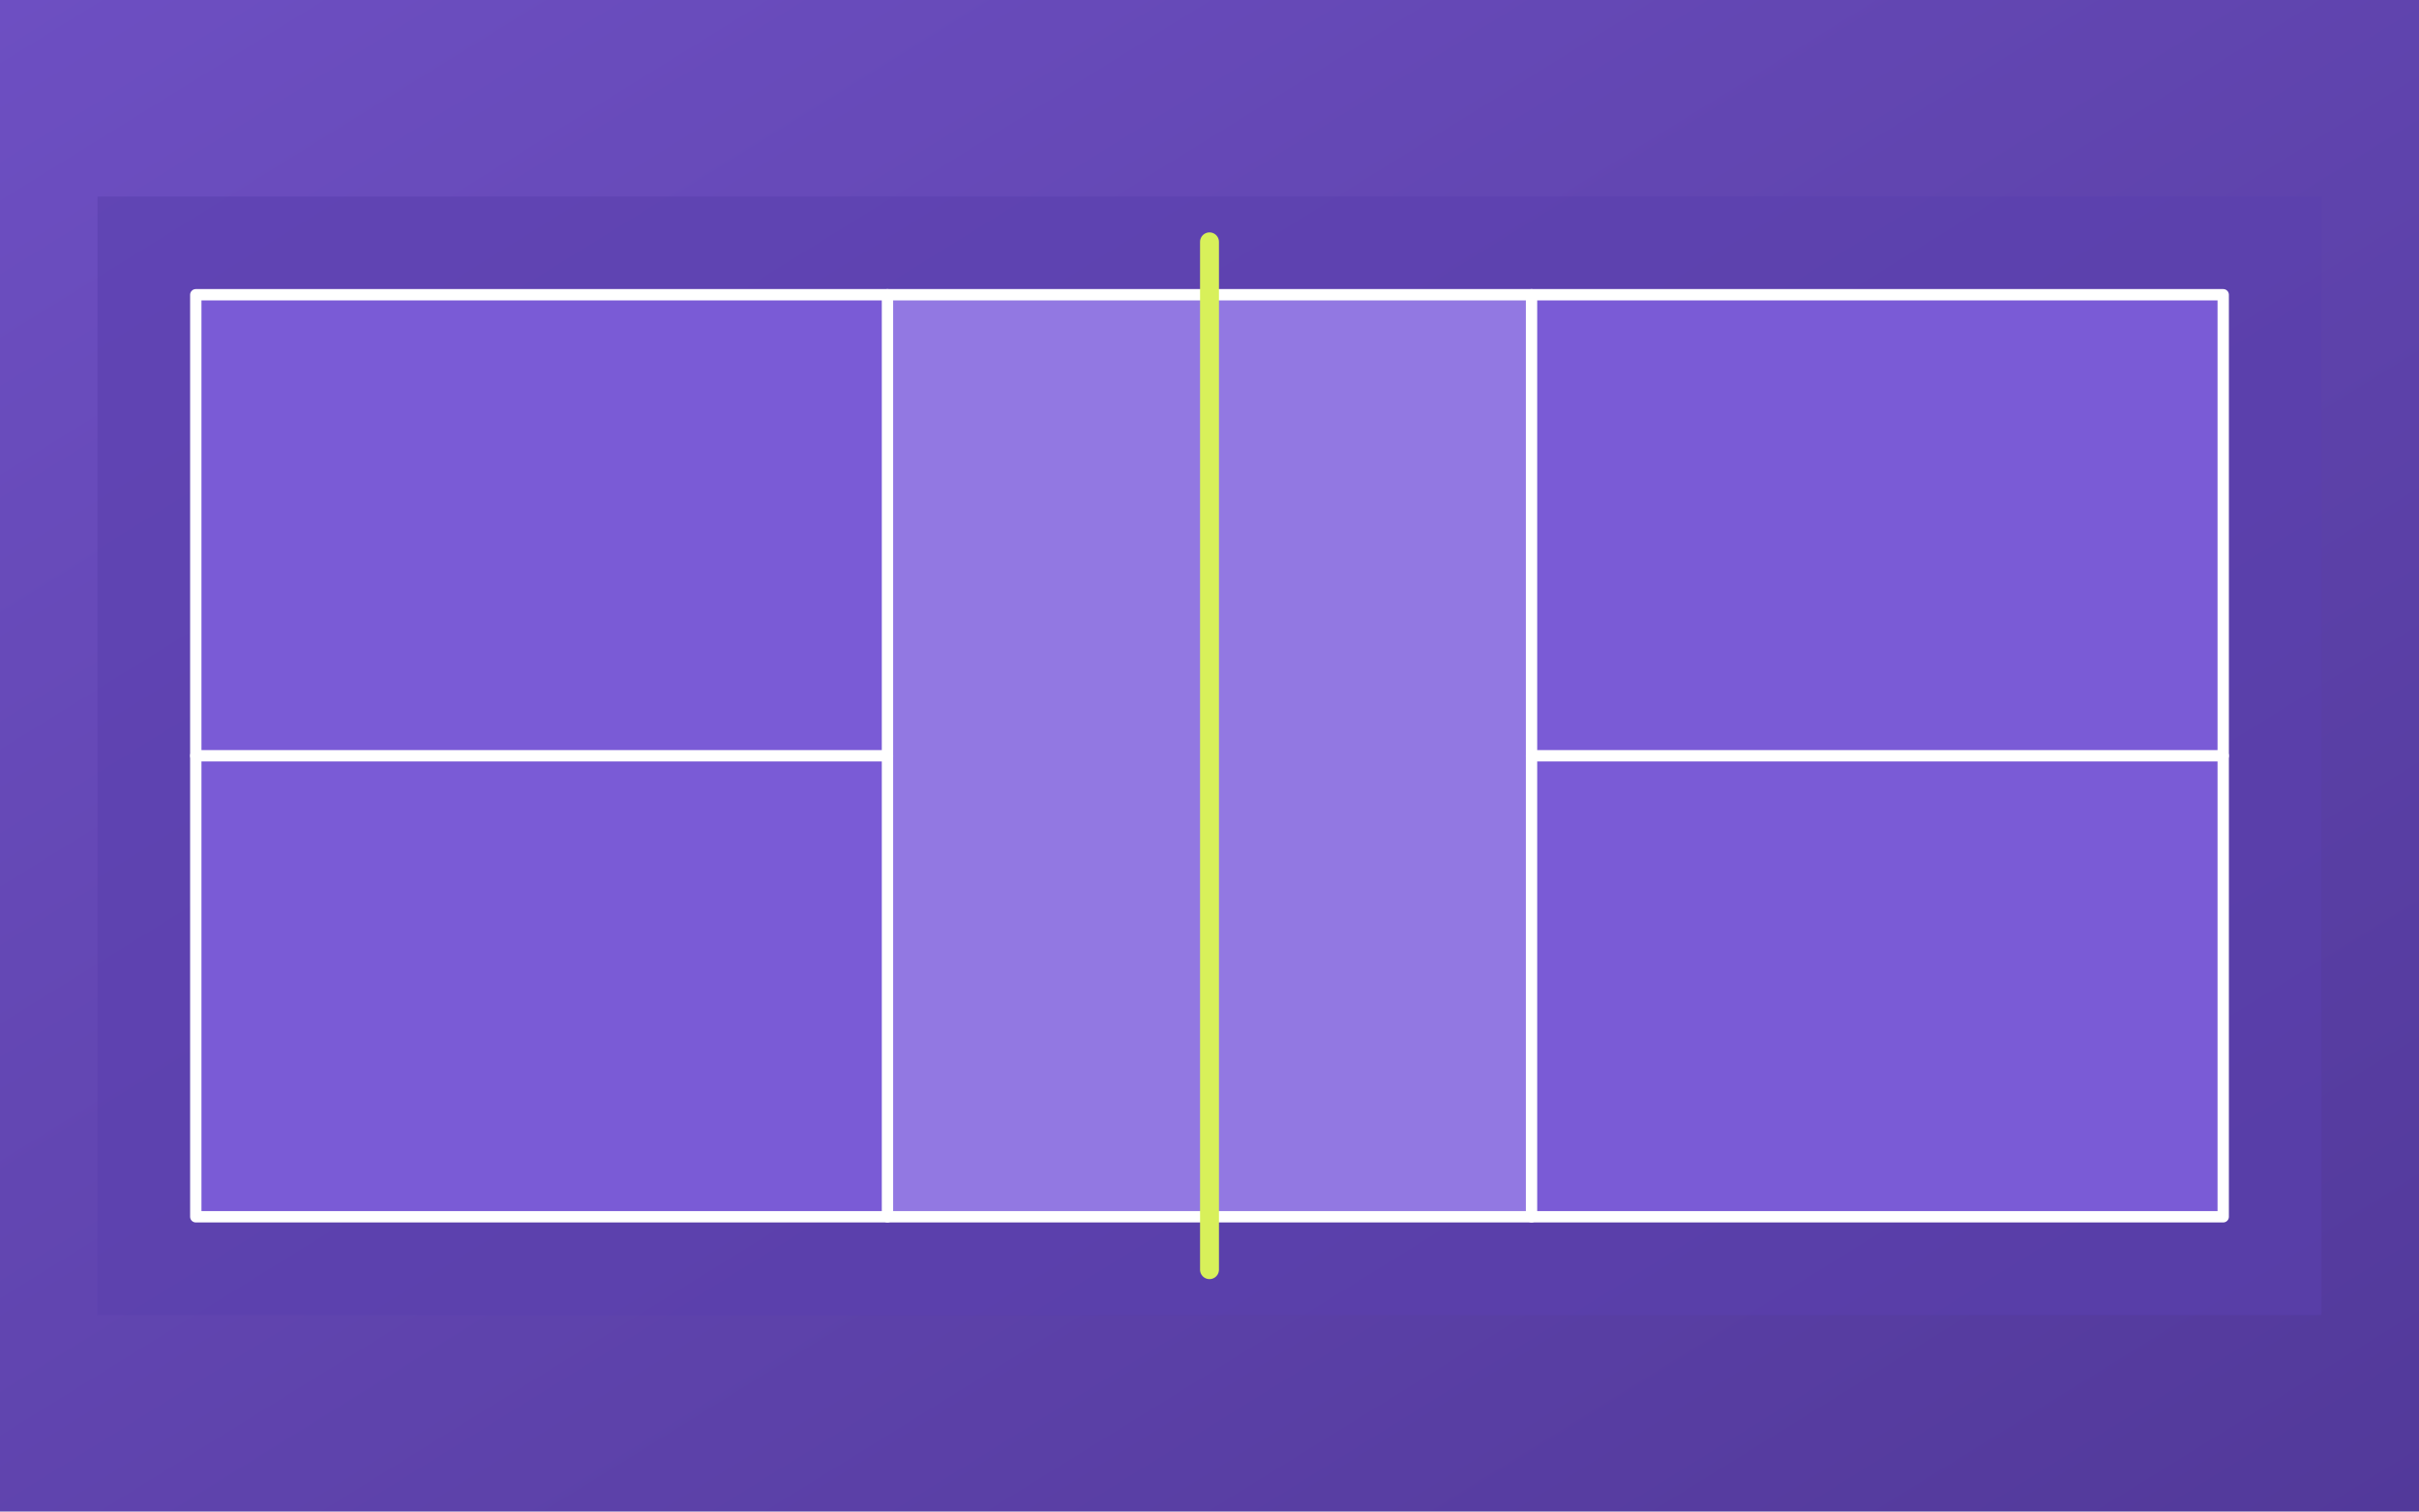
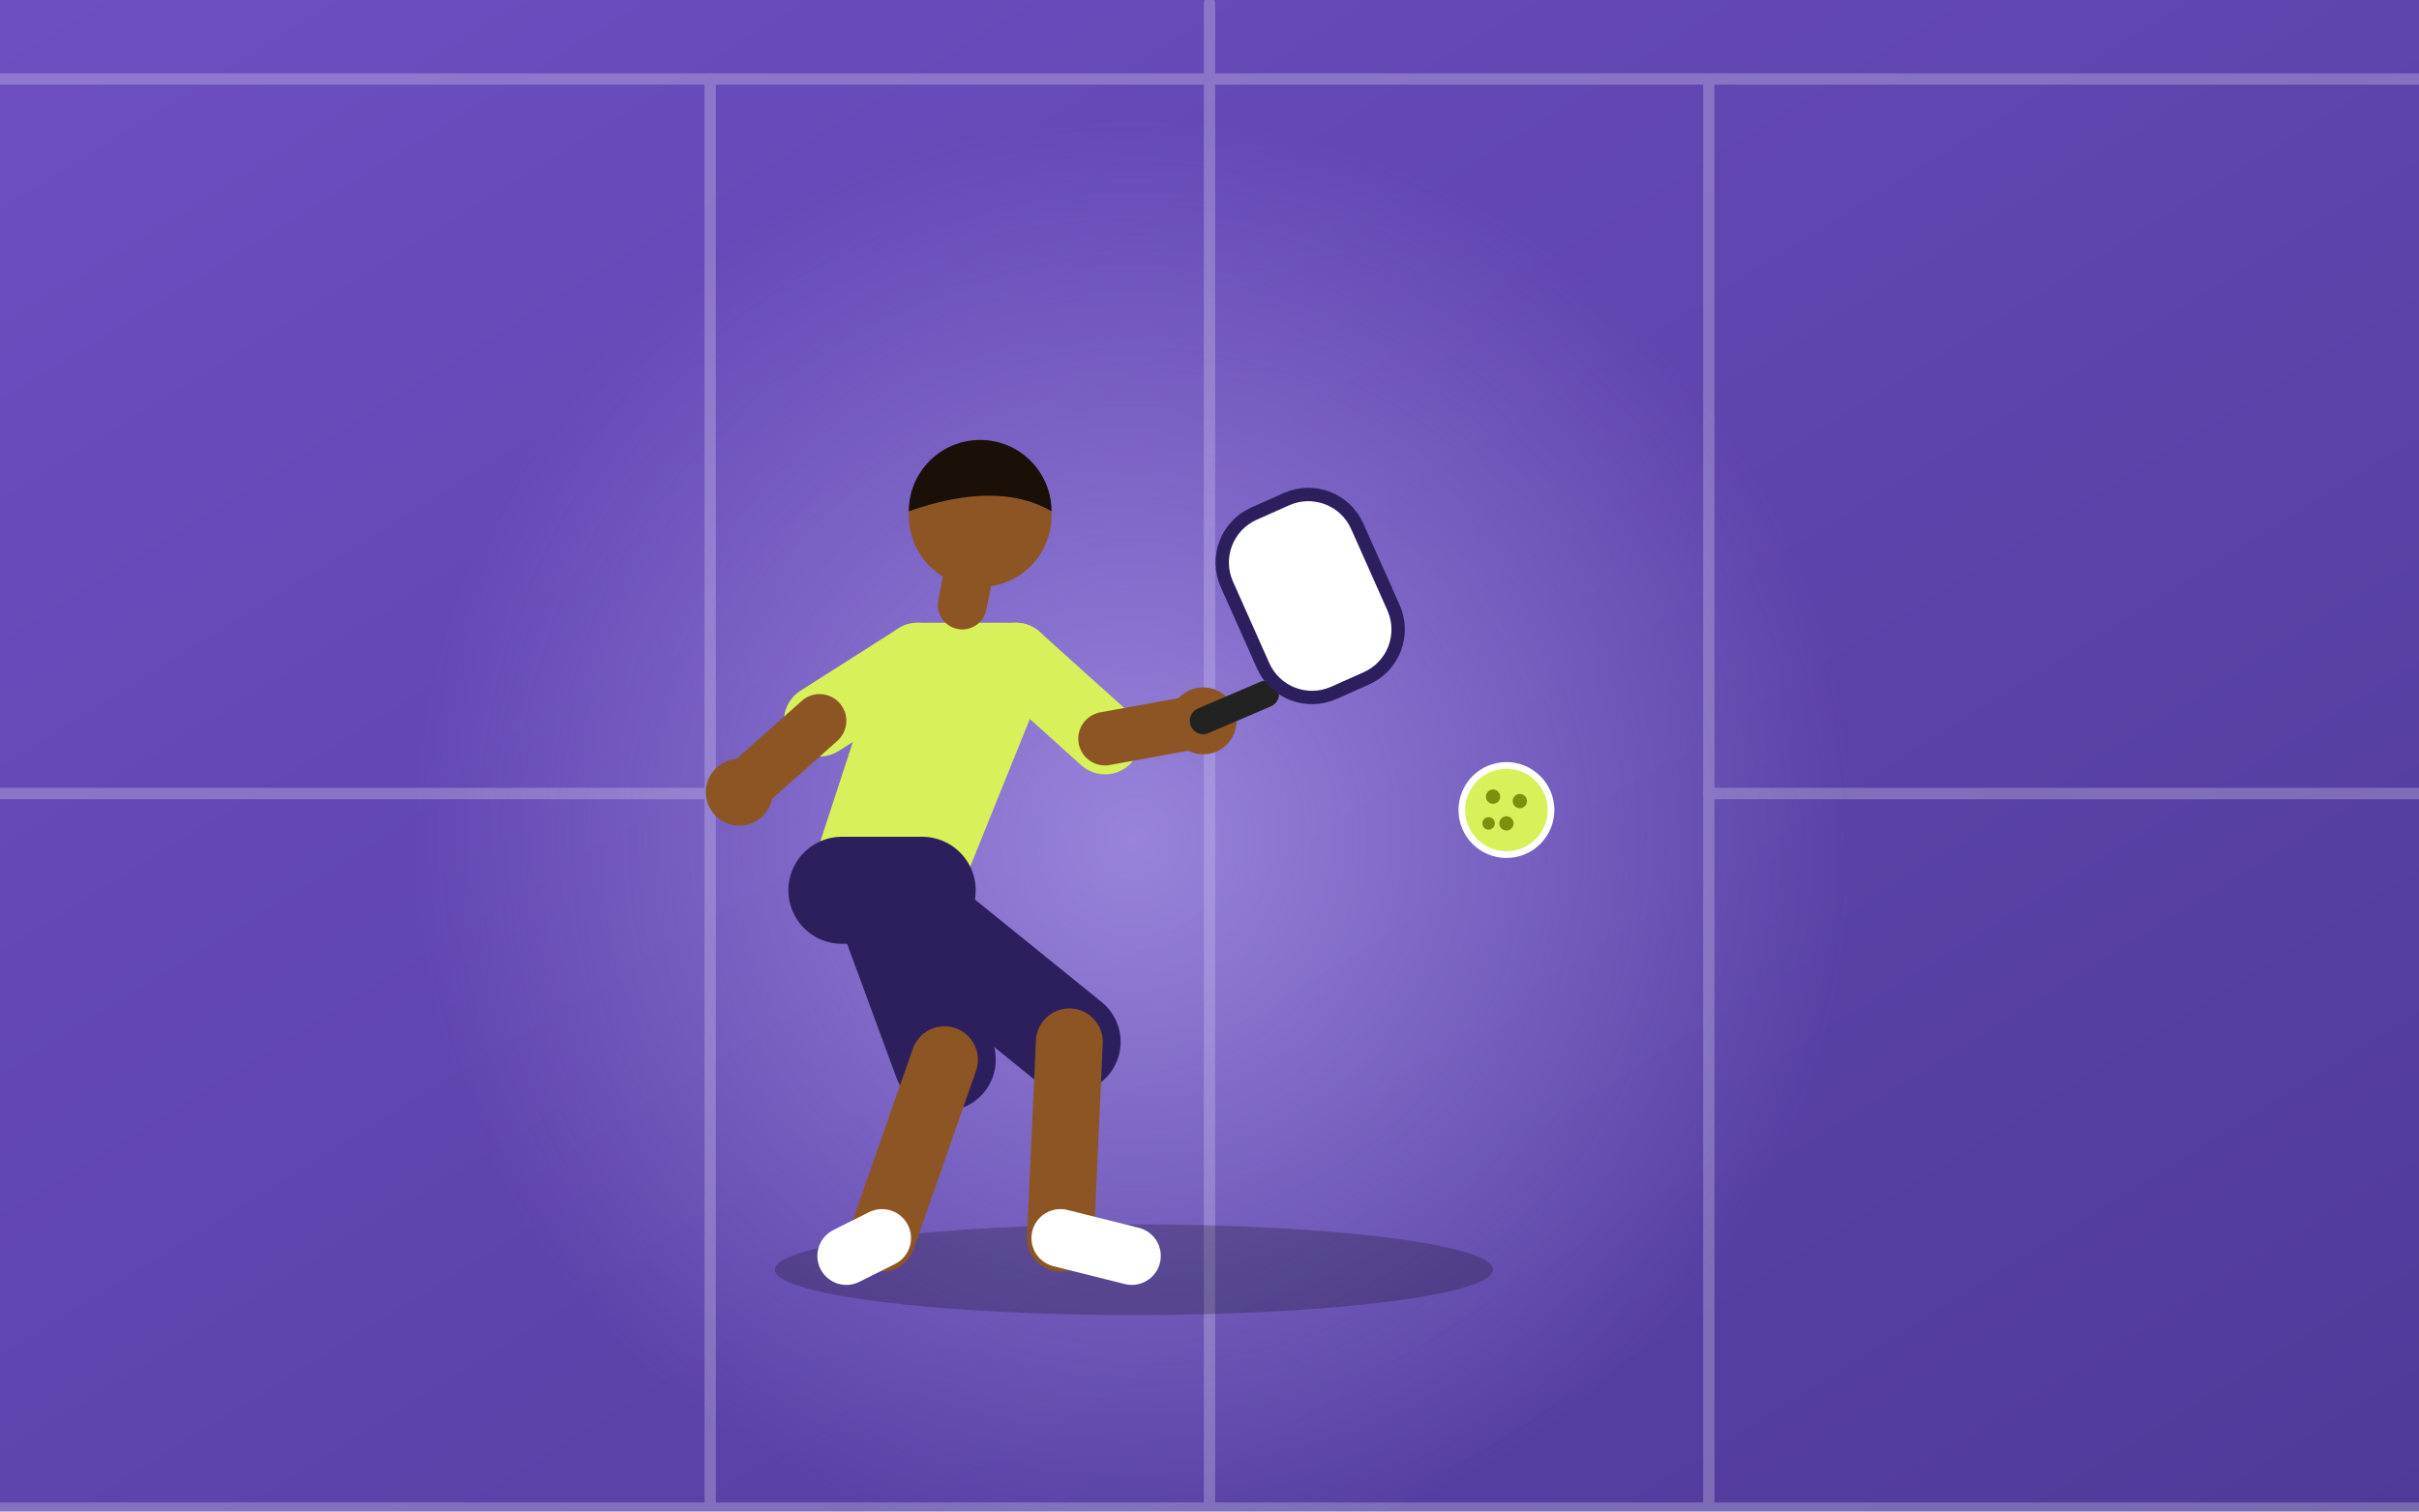
- <svg xmlns="http://www.w3.org/2000/svg" viewBox="0 0 640 400" role="img" aria-label="Sân pickleball nhìn từ trên xuống">
+ <svg xmlns="http://www.w3.org/2000/svg" viewBox="0 0 640 400" role="img" aria-label="Người chơi pickleball đang đánh bóng">
  <defs>
    <linearGradient id="bg" x1="0" y1="0" x2="1" y2="1">
      <stop offset="0" stop-color="#6d4fc2" />
-       <stop offset="1" stop-color="#52399a" />
+       <stop offset="1" stop-color="#4f3a99" />
    </linearGradient>
+     <radialGradient id="sp" cx=".5" cy=".5" r=".5">
+       <stop offset="0" stop-color="#c9b8ff" stop-opacity=".55" />
+       <stop offset="1" stop-color="#c9b8ff" stop-opacity="0" />
+     </radialGradient>
  </defs>
  <rect width="640" height="400" fill="url(#bg)" />
-   <rect x="25.8" y="52.0" width="588.4" height="296.0" fill="#5a3fae" opacity=".6" />
-   <rect x="51.8" y="78.0" width="536.4" height="244.0" fill="#7a5bd6" />
-   <rect x="234.8" y="78.0" width="170.4" height="244.0" fill="#9a82e6" opacity=".75" />
-   <rect x="51.8" y="78.0" width="536.4" height="244.0" fill="none" stroke="#fff" stroke-width="3" stroke-linejoin="round" stroke-linecap="round" />
-   <line x1="234.8" y1="78.0" x2="234.8" y2="322.0" fill="none" stroke="#fff" stroke-width="3" stroke-linejoin="round" stroke-linecap="round" />
-   <line x1="405.2" y1="78.0" x2="405.2" y2="322.0" fill="none" stroke="#fff" stroke-width="3" stroke-linejoin="round" stroke-linecap="round" />
-   <line x1="51.8" y1="200.0" x2="234.8" y2="200.0" fill="none" stroke="#fff" stroke-width="3" stroke-linejoin="round" stroke-linecap="round" />
-   <line x1="405.2" y1="200.0" x2="588.2" y2="200.0" fill="none" stroke="#fff" stroke-width="3" stroke-linejoin="round" stroke-linecap="round" />
-   <line x1="320.0" y1="64.0" x2="320.0" y2="336.0" fill="none" stroke="#d8f05a" stroke-width="5" stroke-linecap="round" />
+   <g opacity=".24">
+     <rect x="-95.4" y="20.9" width="830.8" height="378.2" fill="none" stroke="#fff" stroke-width="3" stroke-linejoin="round" stroke-linecap="round" />
+     <line x1="320.0" y1="0.9" x2="320.0" y2="419.1" fill="none" stroke="#fff" stroke-width="3" stroke-linejoin="round" stroke-linecap="round" />
+     <line x1="187.9" y1="20.9" x2="187.9" y2="399.1" fill="none" stroke="#fff" stroke-width="3" stroke-linejoin="round" stroke-linecap="round" />
+     <line x1="452.1" y1="20.9" x2="452.1" y2="399.1" fill="none" stroke="#fff" stroke-width="3" stroke-linejoin="round" stroke-linecap="round" />
+     <line x1="-95.4" y1="210.0" x2="187.9" y2="210.0" fill="none" stroke="#fff" stroke-width="3" stroke-linejoin="round" stroke-linecap="round" />
+     <line x1="452.1" y1="210.0" x2="735.4" y2="210.0" fill="none" stroke="#fff" stroke-width="3" stroke-linejoin="round" stroke-linecap="round" />
+   </g>
+   <circle cx="300" cy="222" r="190" fill="url(#sp)" />
+   <ellipse cx="300" cy="336" rx="95" ry="12" fill="#000" opacity=".22" />
+   <g transform="translate(242.8 105.8) scale(1.18)">
+     <line x1="0.0" y1="58.0" x2="-22.0" y2="72.0" stroke="#d8f05a" stroke-width="16" stroke-linecap="round" />
+     <line x1="-22.0" y1="72.0" x2="-40.0" y2="88.0" stroke="#8d5524" stroke-width="12" stroke-linecap="round" />
+     <circle cx="-40.0" cy="88.0" r="7.5" fill="#8d5524" />
+     <line x1="-8.0" y1="110.0" x2="6.0" y2="148.0" stroke="#2d1f5e" stroke-width="23" stroke-linecap="round" />
+     <line x1="6.0" y1="148.0" x2="-8.0" y2="188.0" stroke="#8d5524" stroke-width="15" stroke-linecap="round" />
+     <line x1="-8.0" y1="188.0" x2="-16.0" y2="192.0" stroke="#fff" stroke-width="13" stroke-linecap="round" />
+     <polygon points="0.0,58.0 22.0,58.0 1.0,110.0 -17.0,110.0" fill="#d8f05a" stroke="#d8f05a" stroke-width="16" stroke-linejoin="round" />
+     <line x1="-17.0" y1="110.0" x2="1.0" y2="110.0" stroke="#2d1f5e" stroke-width="24" stroke-linecap="round" />
+     <line x1="-8.0" y1="110.0" x2="34.0" y2="144.0" stroke="#2d1f5e" stroke-width="23" stroke-linecap="round" />
+     <line x1="34.0" y1="144.0" x2="32.0" y2="188.0" stroke="#8d5524" stroke-width="15" stroke-linecap="round" />
+     <line x1="32.0" y1="188.0" x2="48.0" y2="192.0" stroke="#fff" stroke-width="13" stroke-linecap="round" />
+     <line x1="22.0" y1="58.0" x2="42.0" y2="76.0" stroke="#d8f05a" stroke-width="16" stroke-linecap="round" />
+     <line x1="42.0" y1="76.0" x2="64.0" y2="72.0" stroke="#8d5524" stroke-width="12" stroke-linecap="round" />
+     <circle cx="64.0" cy="72.0" r="7.5" fill="#8d5524" />
+     <line x1="10.0" y1="46.0" x2="14.0" y2="26.0" stroke="#8d5524" stroke-width="11" stroke-linecap="round" />
+     <circle cx="14.0" cy="26.0" r="16" fill="#8d5524" />
+     <path d="M -2.0 25.0 A 16 16 0 0 1 30.0 25.0 Q 18.0 18.0 -2.0 25.0 Z" fill="#1a1008" />
+     <line x1="64" y1="72" x2="78" y2="66" stroke="#222" stroke-width="6" stroke-linecap="round" />
+     <rect x="72" y="22" width="32" height="44" rx="12" transform="rotate(-24 88 44)" fill="#ffffff" stroke="#2d1f5e" stroke-width="3" />
+     <g transform="translate(132 92)">
+       <circle r="10" fill="#d8f05a" stroke="#fff" stroke-width="1.5" />
+       <circle cx="-3" cy="-3" r="1.6" fill="#7d8f0c" />
+       <circle cx="3" cy="-2" r="1.6" fill="#7d8f0c" />
+       <circle cx="0" cy="3" r="1.6" fill="#7d8f0c" />
+       <circle cx="-4" cy="3" r="1.4" fill="#7d8f0c" />
+     </g>
+   </g>
</svg>
